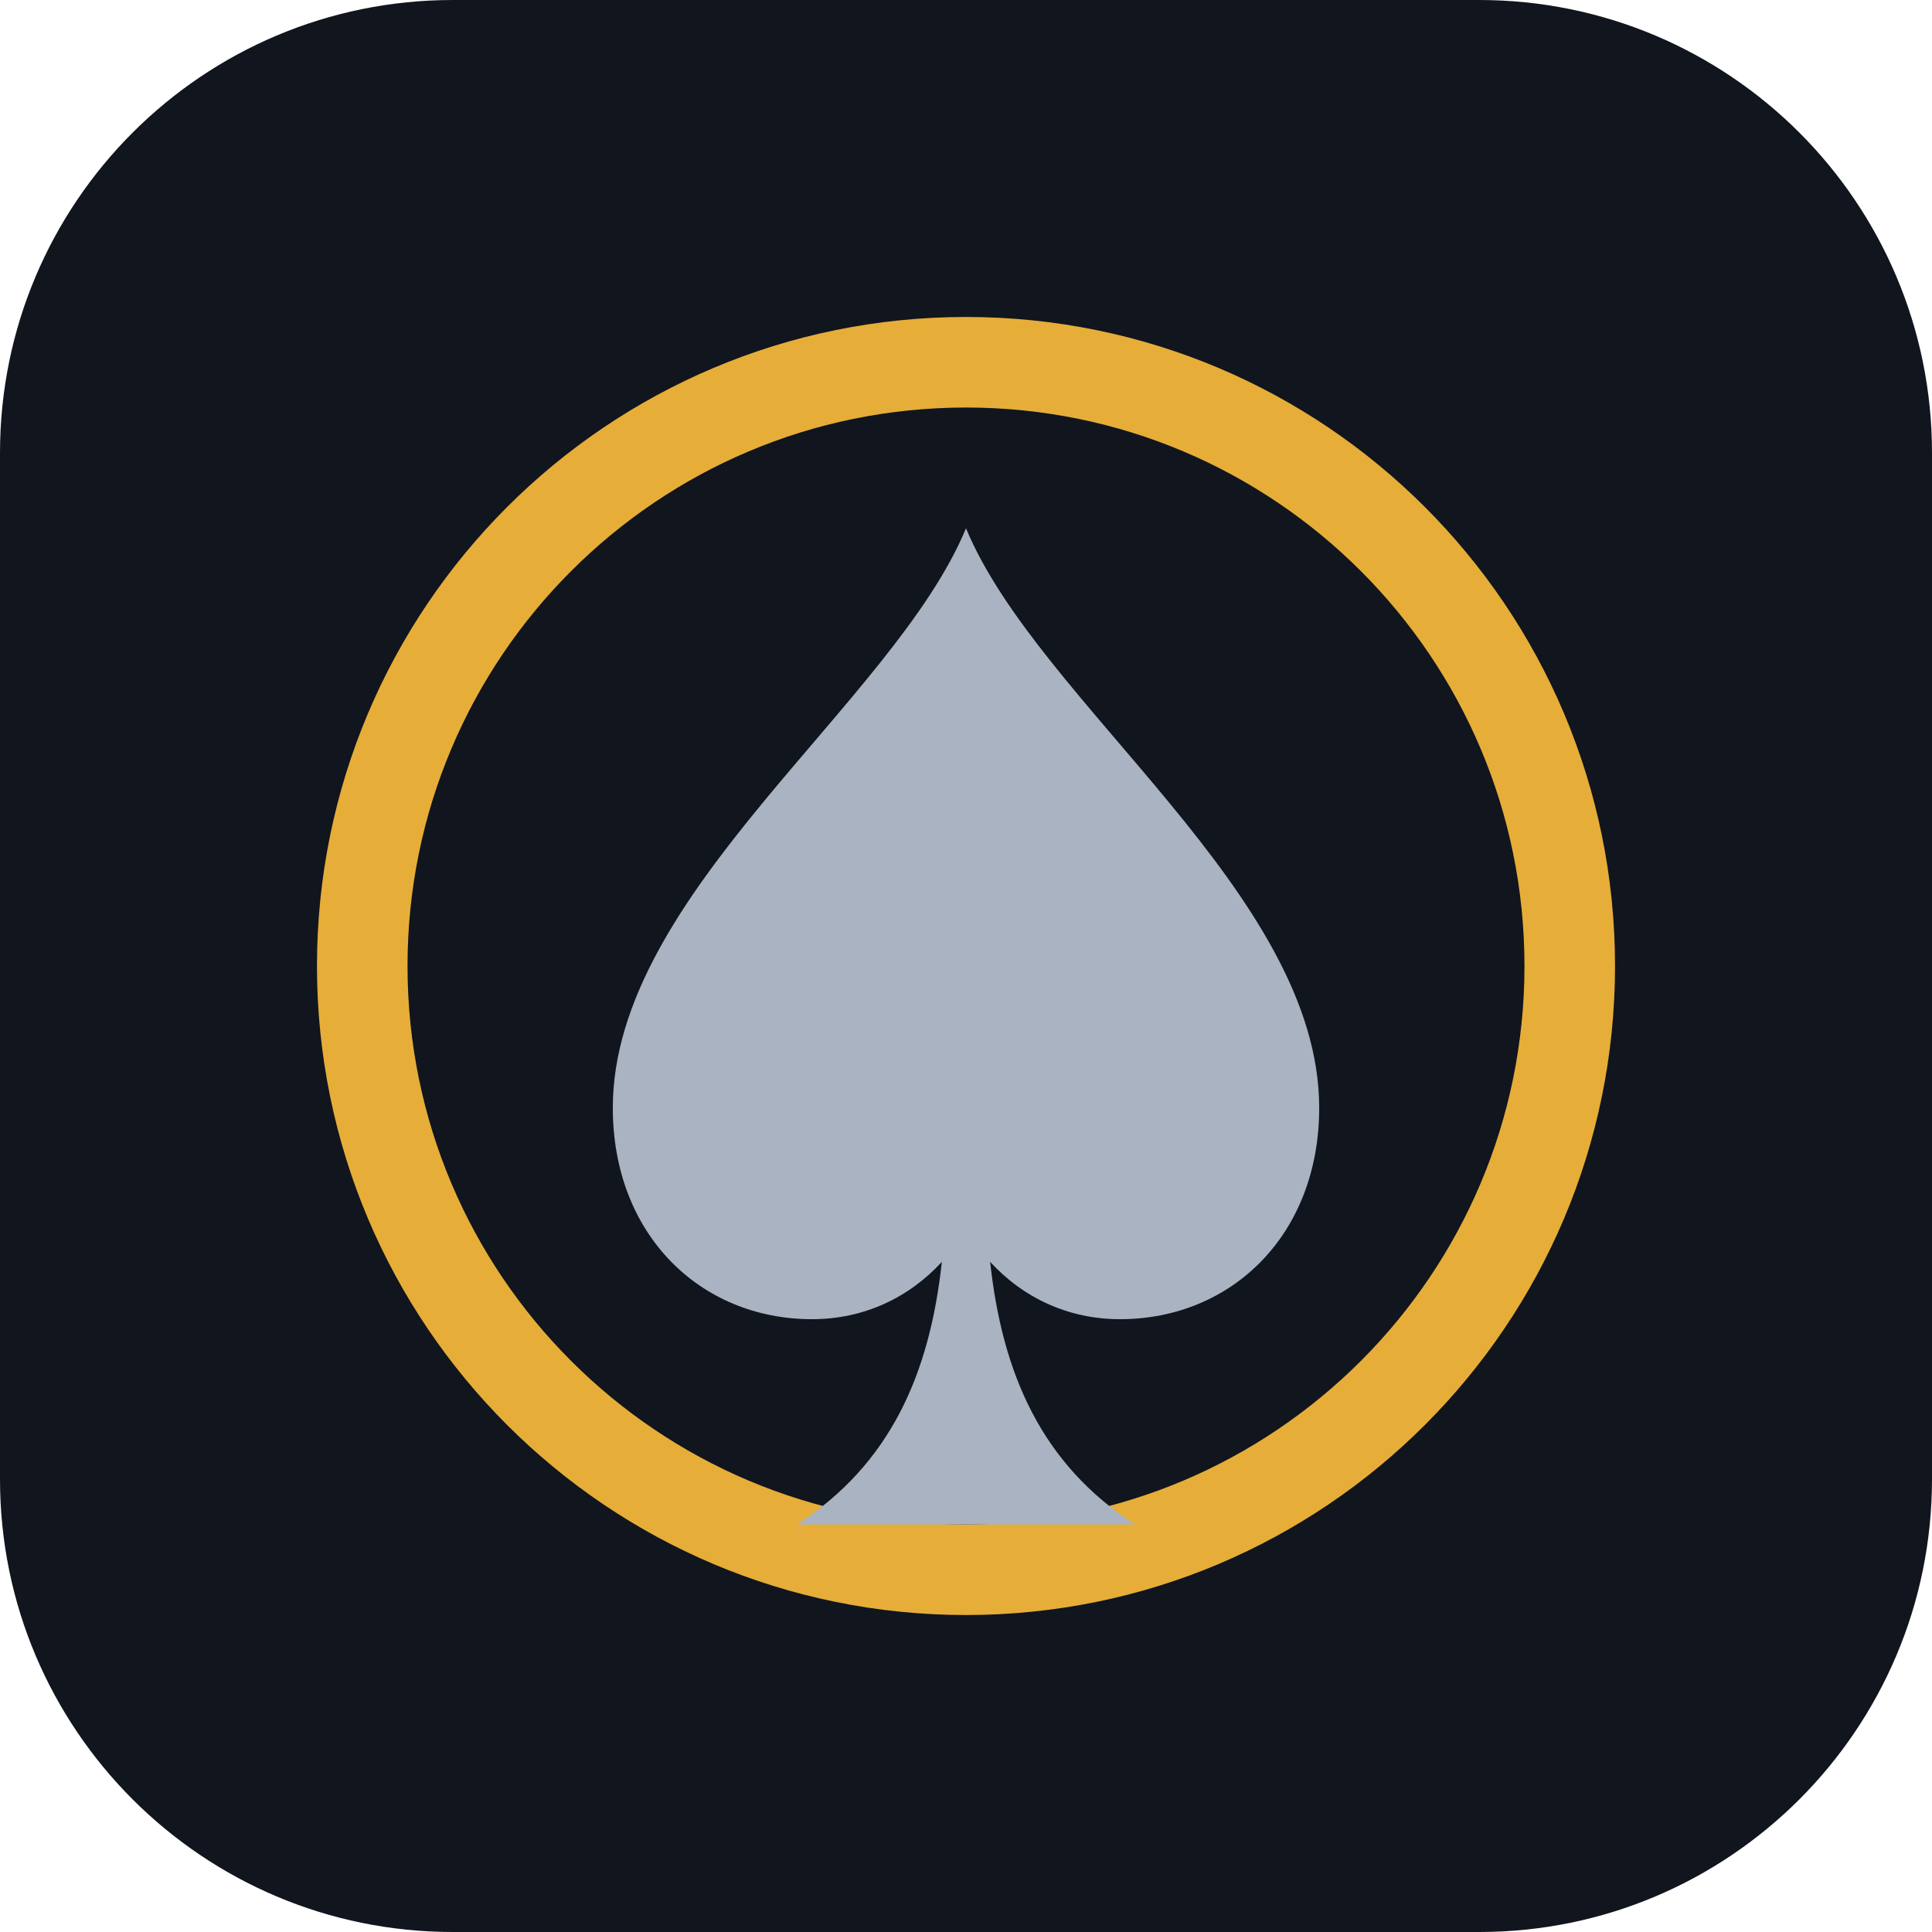
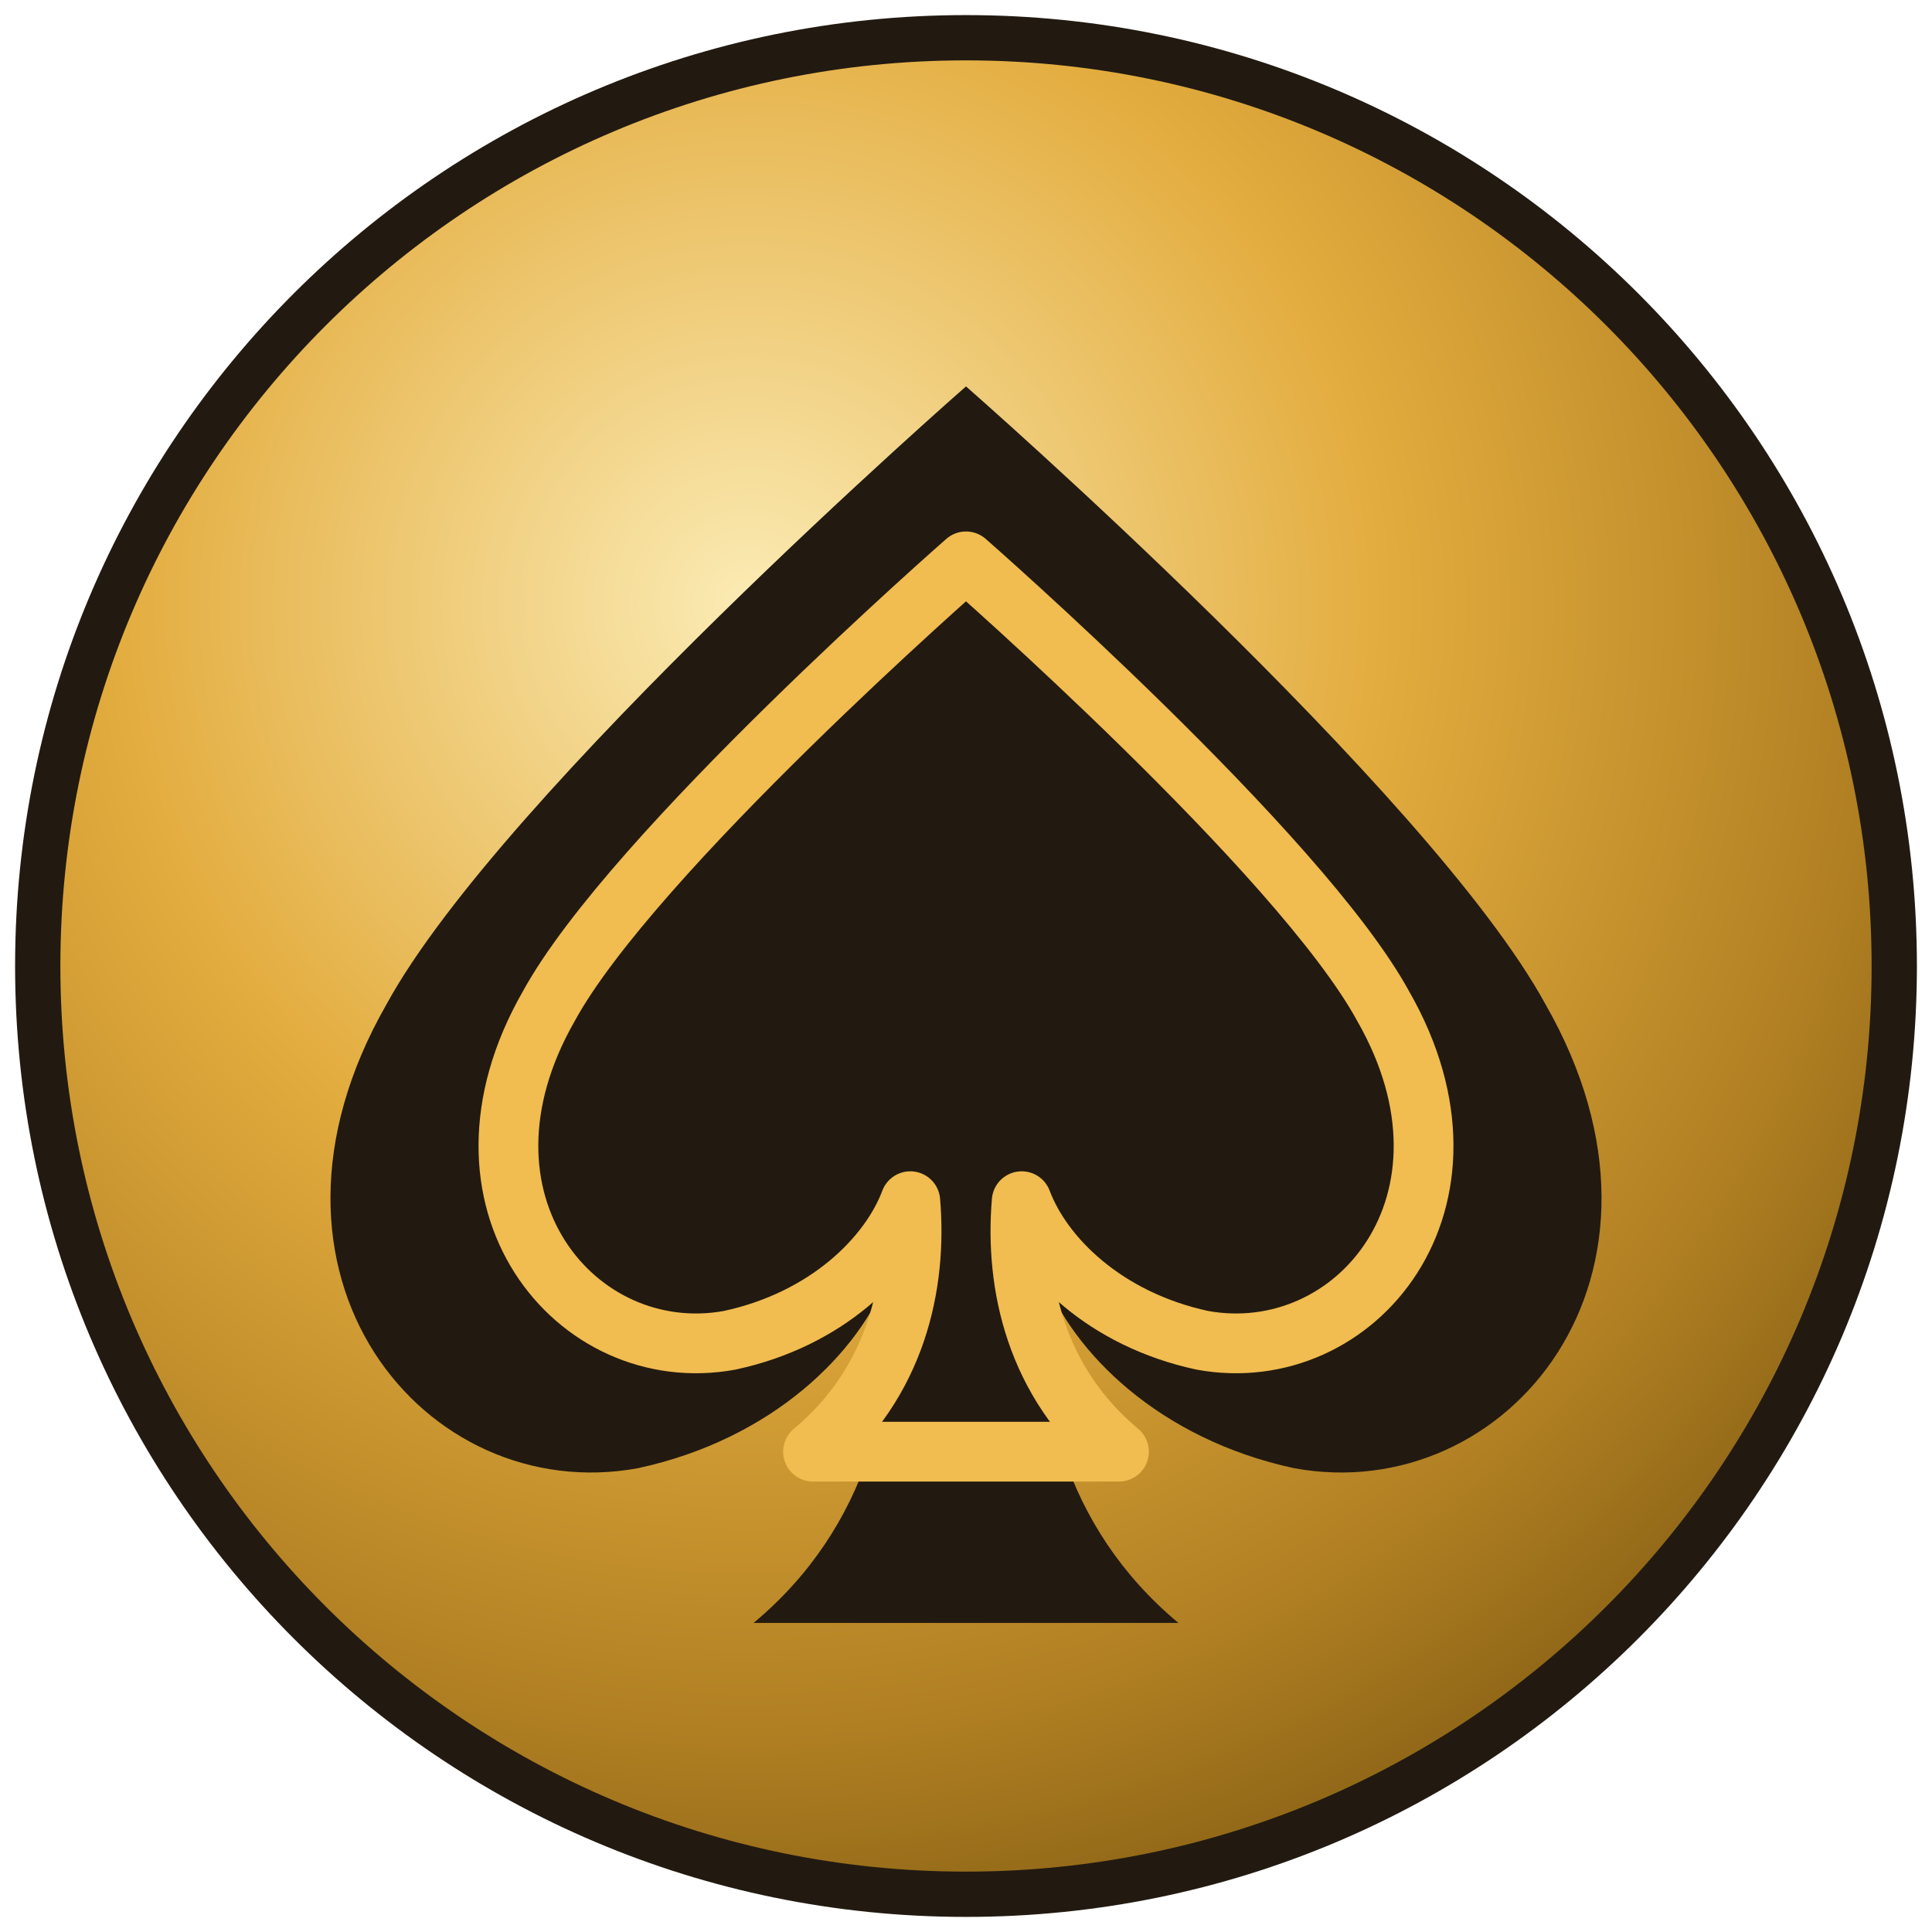
- <svg xmlns="http://www.w3.org/2000/svg" viewBox="0 0 64 64" role="img" aria-labelledby="title description">
-   <rect width="64" height="64" rx="15" fill="#11151d" />
-   <circle cx="32" cy="32" r="20" fill="none" stroke="#e6ad38" stroke-width="3" />
-   <path fill="#aab3c1" d="M32 17.5c-2.4 5.8-11.7 12.1-11.7 19.2 0 4.2 2.9 7 6.6 7 1.7 0 3.2-.7 4.3-1.9-.4 3.7-1.7 6.7-4.8 8.7h11.2c-3.1-2-4.4-5-4.8-8.7 1.1 1.2 2.6 1.9 4.3 1.9 3.7 0 6.6-2.8 6.6-7 0-7.1-9.3-13.4-11.7-19.2Z" />
+ <svg xmlns="http://www.w3.org/2000/svg" viewBox="0 0 512 512" width="512" height="512" role="img" aria-labelledby="t d">
+   <defs>
+     <radialGradient id="gold" cx="38%" cy="30%" r="78%">
+       <stop offset="0%" stop-color="#FBEBB4" />
+       <stop offset="45%" stop-color="#E3AC3E" />
+       <stop offset="80%" stop-color="#B07F22" />
+       <stop offset="100%" stop-color="#855F14" />
+     </radialGradient>
+     <path id="spade" d="M256 102.4       C256 102.4 133.1 209.9 102.4 266.2       C61.4 337.9 112.6 399.4 169.0 389.1       C204.8 381.4 227.8 358.4 235.5 337.9       C238.1 368.6 230.4 404.5 199.7 430.1       L312.3 430.1       C281.6 404.5 273.9 368.6 276.5 337.9       C284.2 358.4 307.2 381.4 343.0 389.1       C399.4 399.4 450.6 337.9 409.6 266.2       C378.9 209.9 256 102.4 256 102.4 Z" />
+   </defs>
+   <circle cx="256" cy="256" r="252" fill="#221A11" />
+   <circle cx="256" cy="256" r="240" fill="url(#gold)" />
+   <use href="#spade" fill="#221A11" />
+   <g transform="translate(256 268) scale(.72) translate(-256 -268)">
+     <use href="#spade" fill="none" stroke="#F1BC50" stroke-width="22" stroke-linejoin="round" />
+   </g>
</svg>
